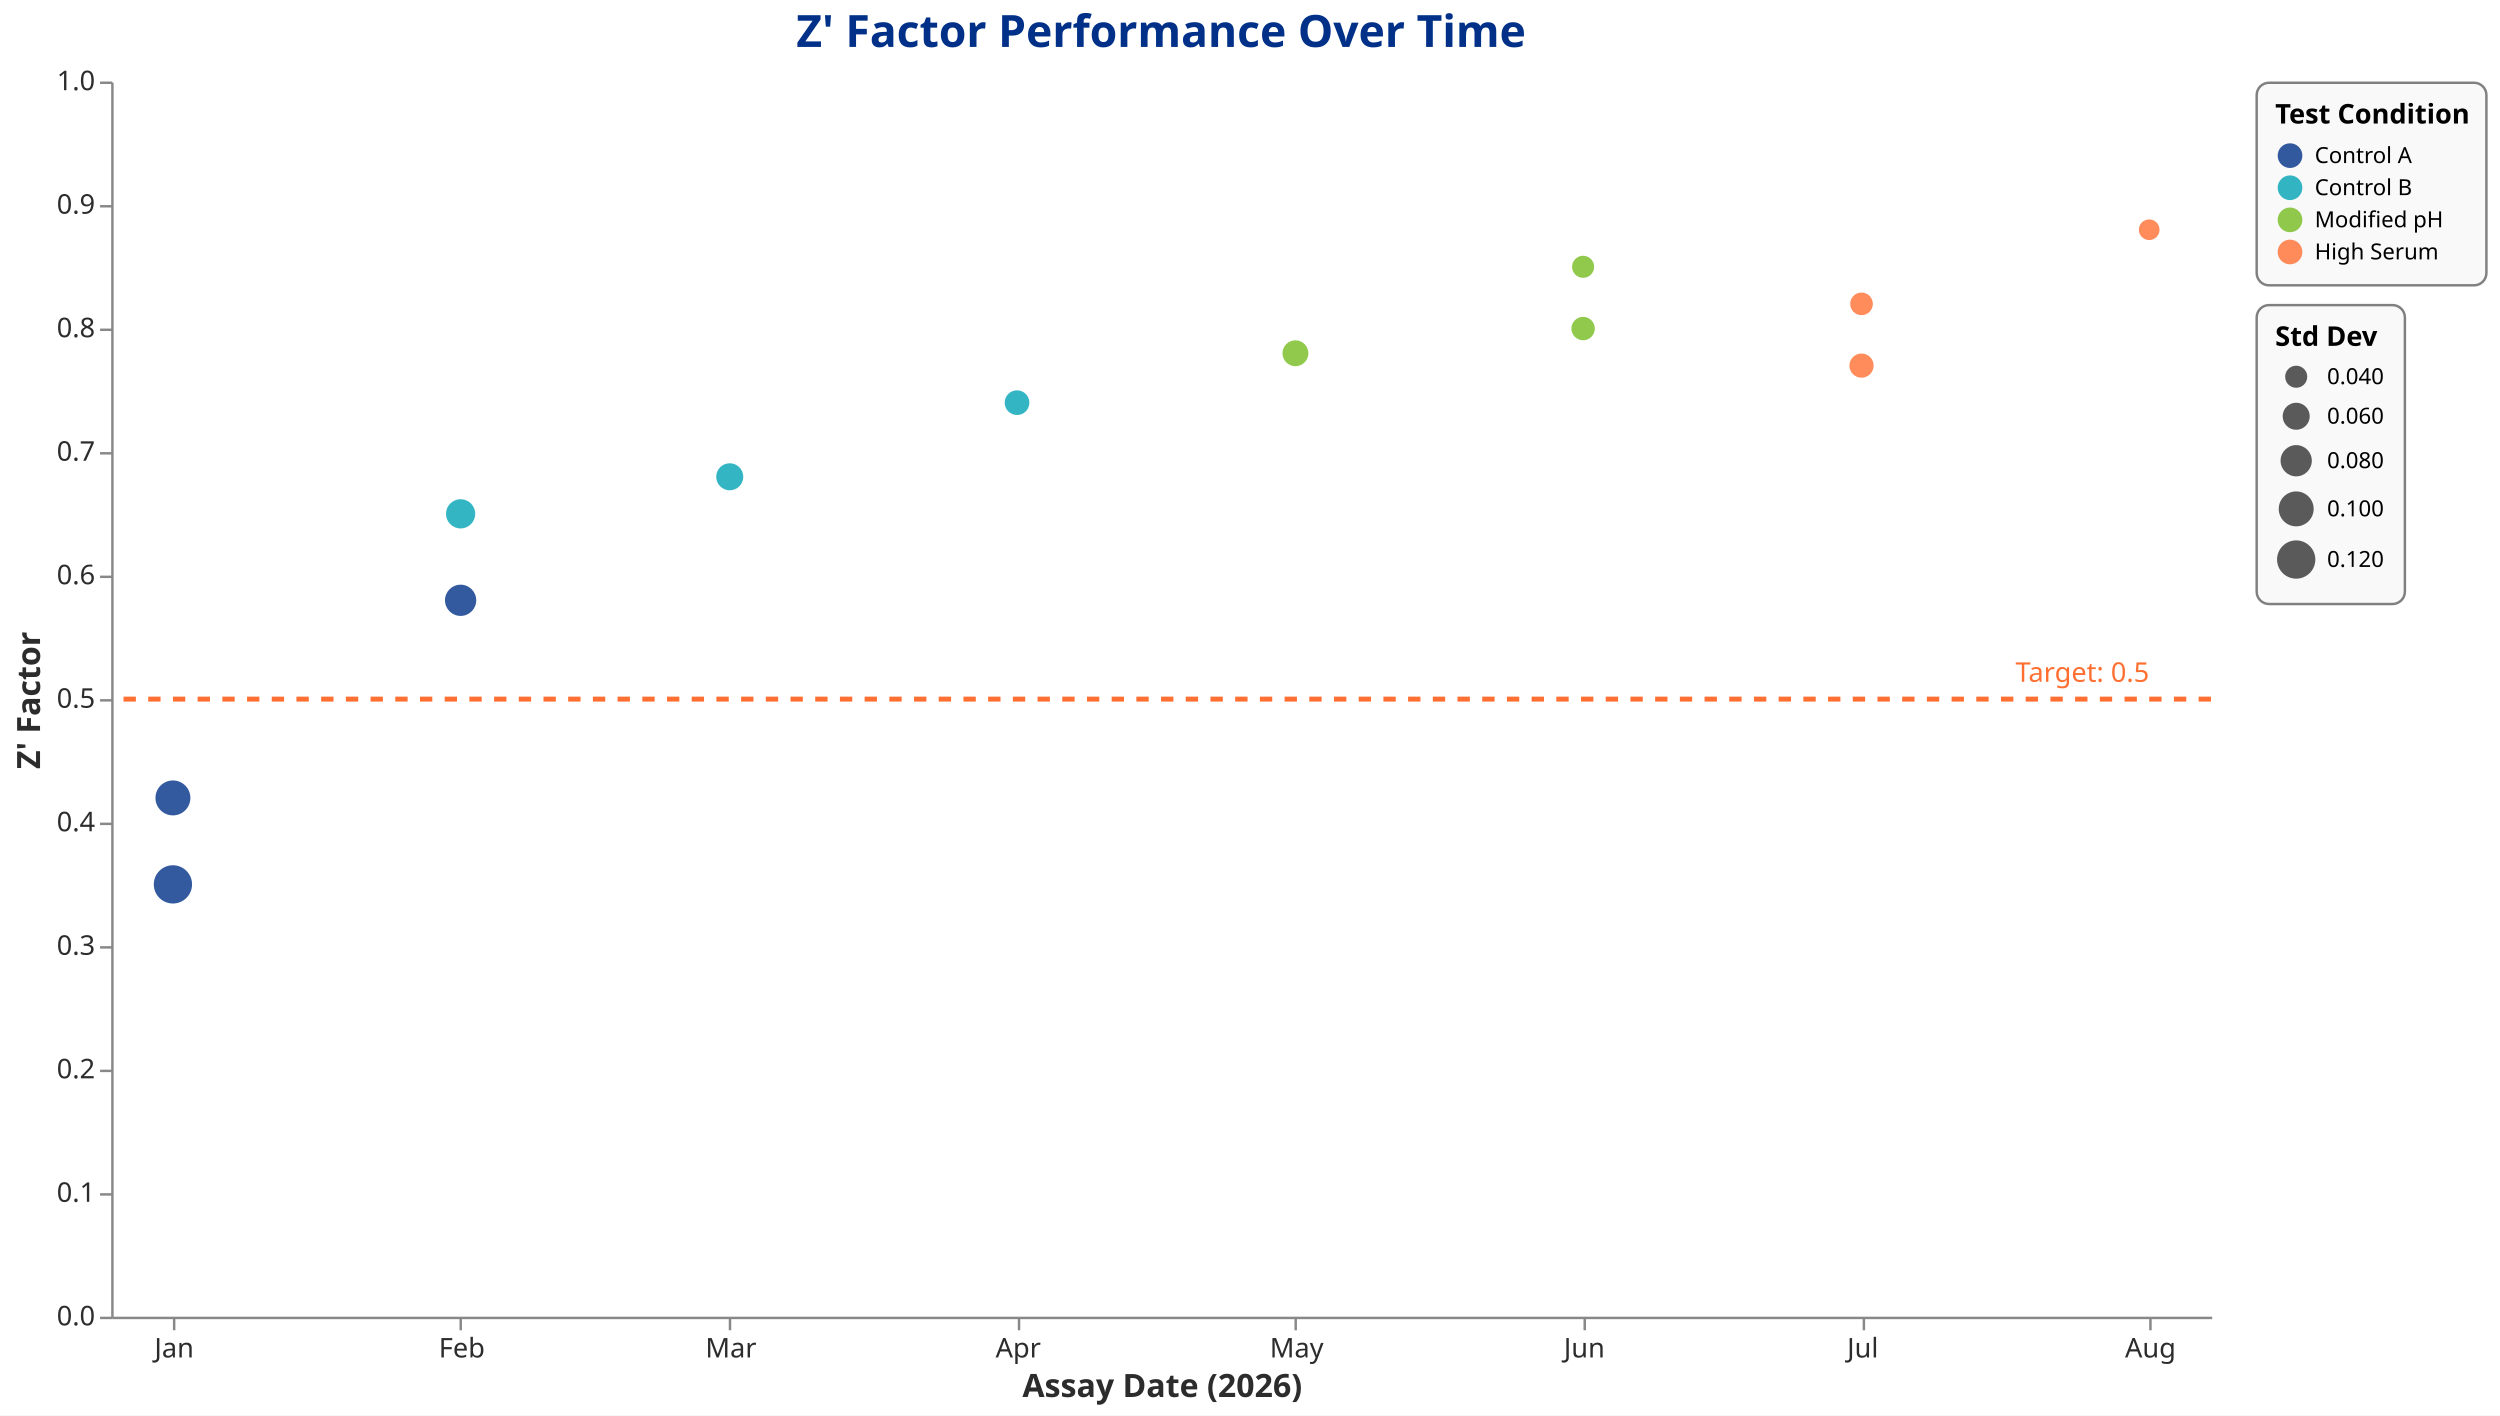
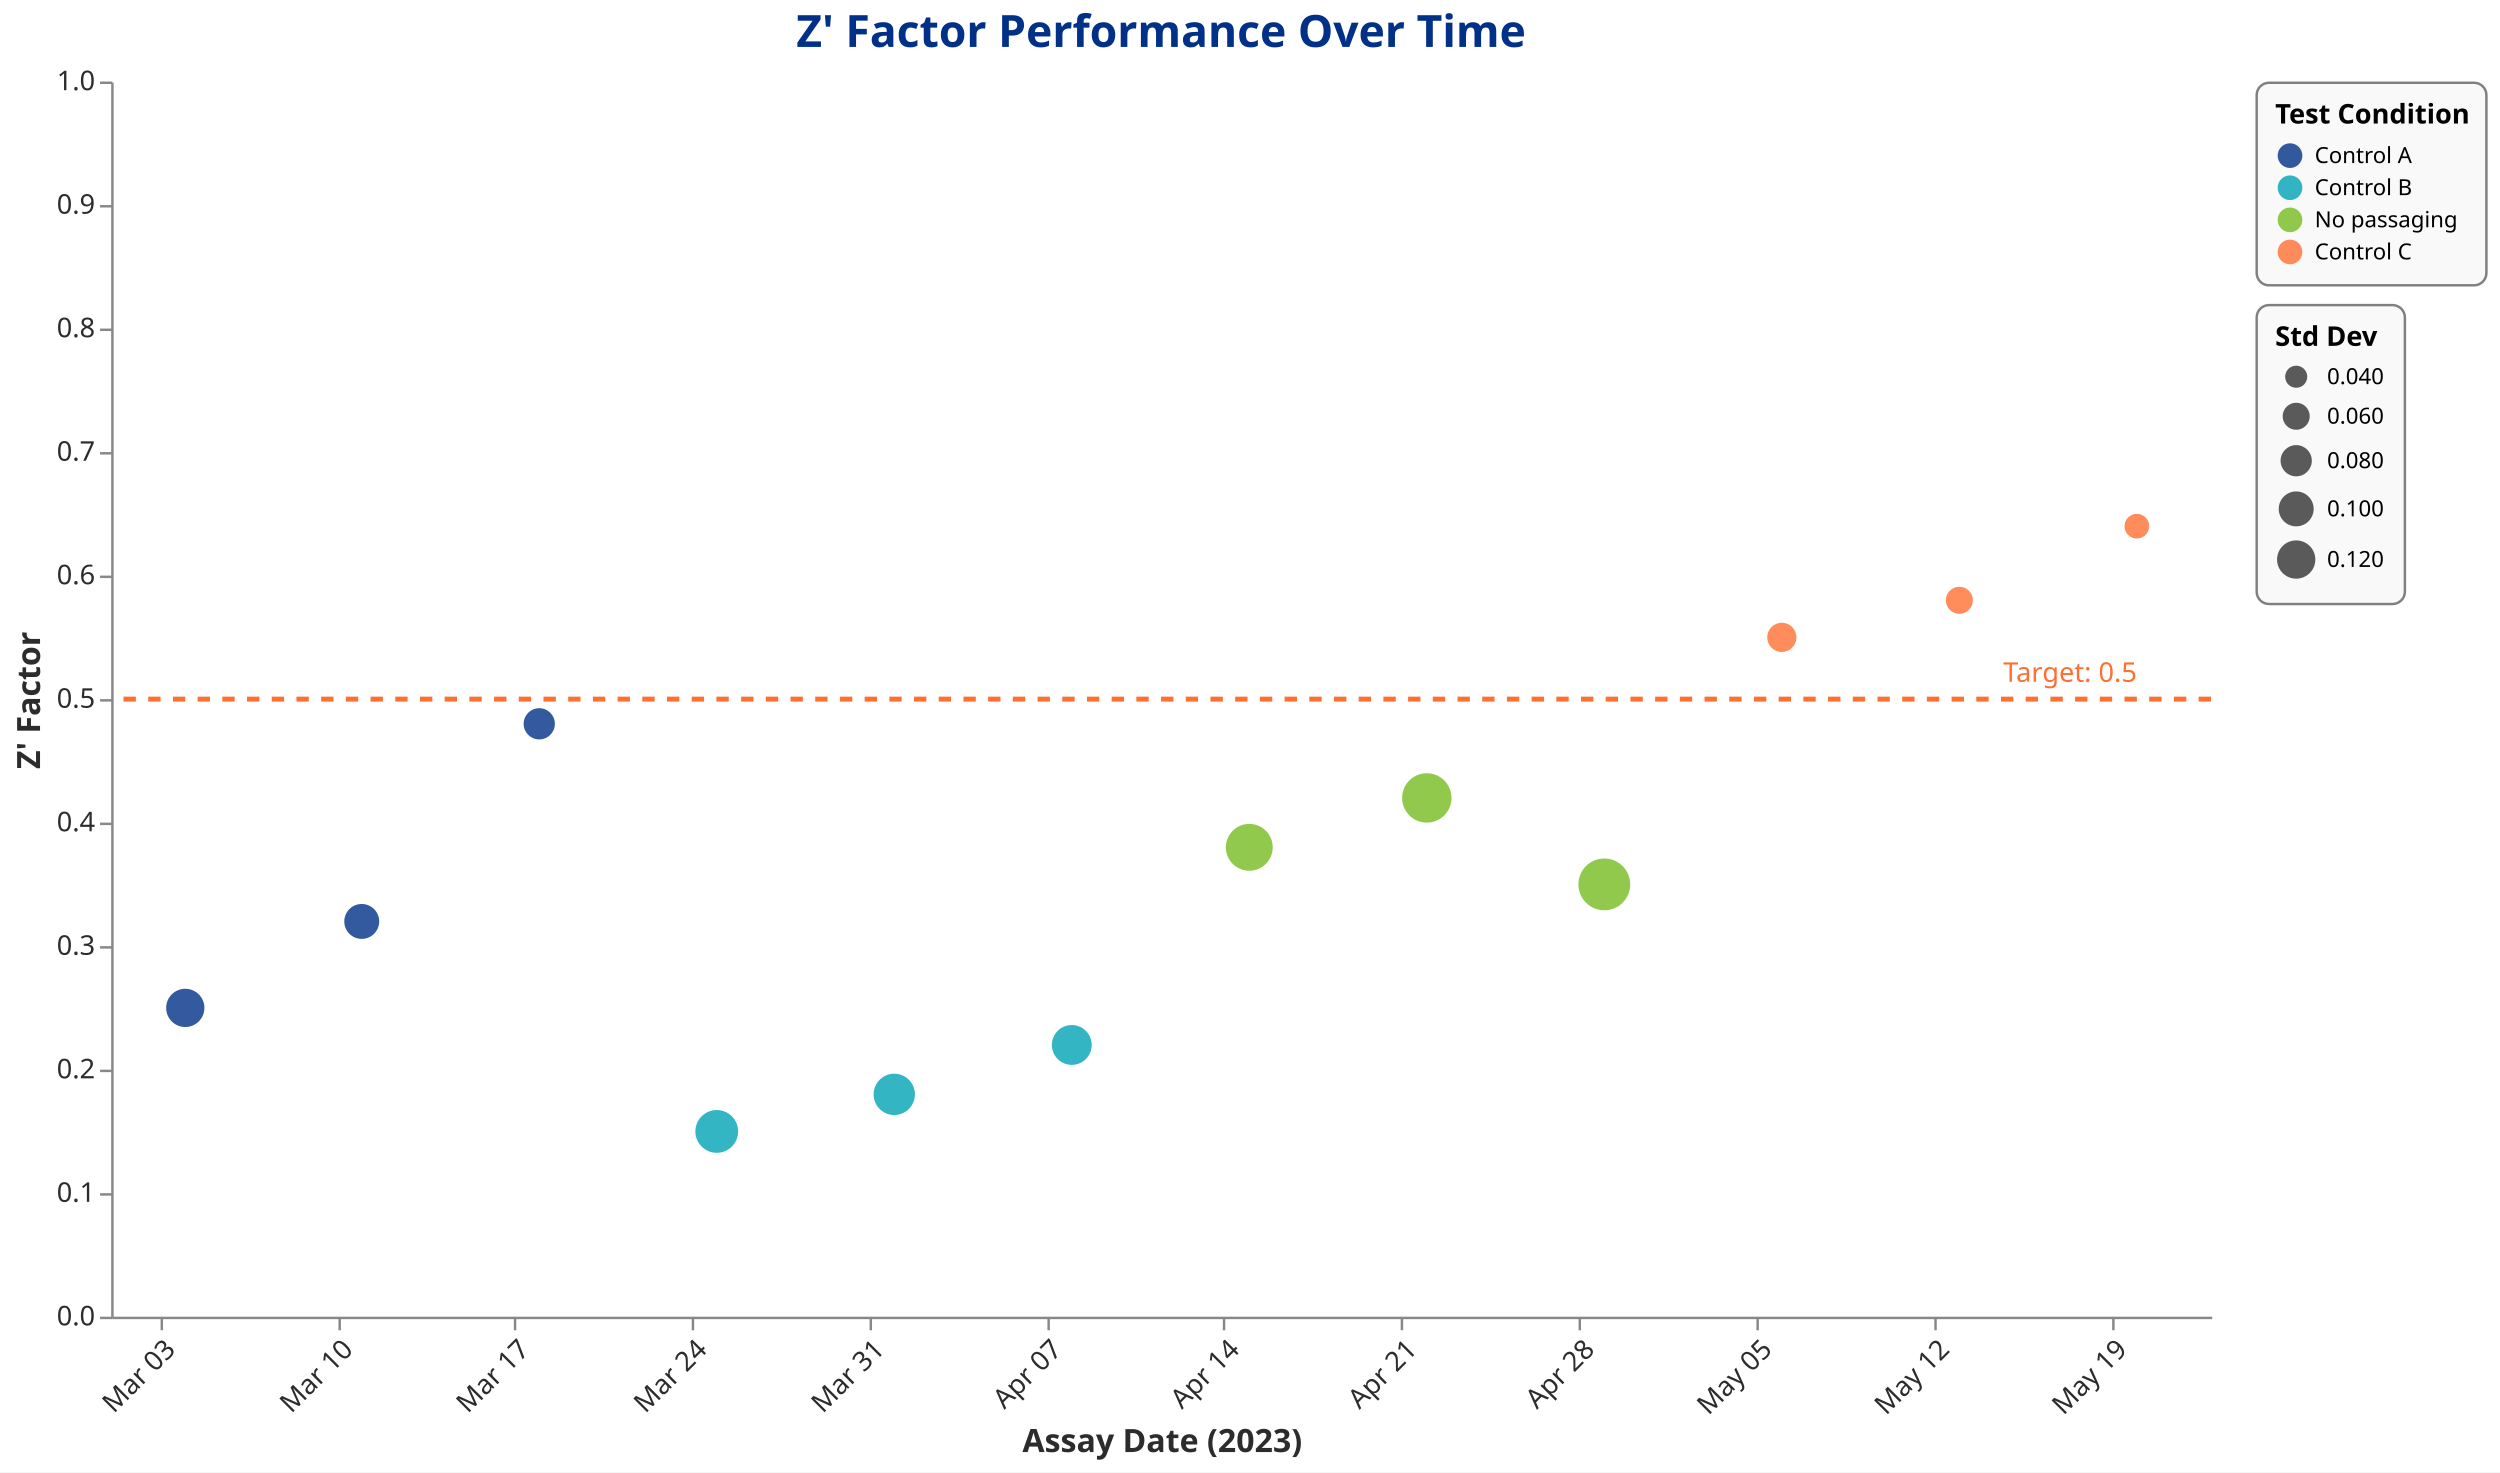
- <svg xmlns="http://www.w3.org/2000/svg" xmlns:xlink="http://www.w3.org/1999/xlink" version="1.1" class="marks" width="1012" height="573" viewBox="0 0 1012 573">
-   <rect width="1012" height="573" fill="white" />
+ <svg xmlns="http://www.w3.org/2000/svg" xmlns:xlink="http://www.w3.org/1999/xlink" version="1.1" class="marks" width="1012" height="596" viewBox="0 0 1012 596">
+   <rect width="1012" height="596" fill="white" />
  <g fill="none" stroke-miterlimit="10" transform="translate(45,33)">
    <g class="mark-group role-frame root" role="graphics-object" aria-roledescription="group mark container">
      <g transform="translate(0,0)">
        <path class="background" aria-hidden="true" d="M0,0h850v500h-850Z" stroke="#ddd" stroke-width="0" />
        <g>
-           <g class="mark-group role-axis" role="graphics-symbol" aria-roledescription="axis" aria-label="X-axis titled 'Assay Date (2026)' for a time scale with values from December to August">
+           <g class="mark-group role-axis" role="graphics-symbol" aria-roledescription="axis" aria-label="X-axis titled 'Assay Date (2023)' for a time scale with values from March 01 to May 22">
            <g transform="translate(0.5,500.5)">
              <path class="background" aria-hidden="true" d="M0,0h0v0h0Z" pointer-events="none" />
              <g>
                <g class="mark-rule role-axis-tick" pointer-events="none">
-                   <line transform="translate(25,0)" x2="0" y2="5" stroke="#888" stroke-width="1" opacity="1" />
-                   <line transform="translate(141,0)" x2="0" y2="5" stroke="#888" stroke-width="1" opacity="1" />
-                   <line transform="translate(250,0)" x2="0" y2="5" stroke="#888" stroke-width="1" opacity="1" />
-                   <line transform="translate(367,0)" x2="0" y2="5" stroke="#888" stroke-width="1" opacity="1" />
-                   <line transform="translate(479,0)" x2="0" y2="5" stroke="#888" stroke-width="1" opacity="1" />
-                   <line transform="translate(596,0)" x2="0" y2="5" stroke="#888" stroke-width="1" opacity="1" />
-                   <line transform="translate(709,0)" x2="0" y2="5" stroke="#888" stroke-width="1" opacity="1" />
-                   <line transform="translate(825,0)" x2="0" y2="5" stroke="#888" stroke-width="1" opacity="1" />
+                   <line transform="translate(20,0)" x2="0" y2="5" stroke="#888" stroke-width="1" opacity="1" />
+                   <line transform="translate(92,0)" x2="0" y2="5" stroke="#888" stroke-width="1" opacity="1" />
+                   <line transform="translate(163,0)" x2="0" y2="5" stroke="#888" stroke-width="1" opacity="1" />
+                   <line transform="translate(235,0)" x2="0" y2="5" stroke="#888" stroke-width="1" opacity="1" />
+                   <line transform="translate(307,0)" x2="0" y2="5" stroke="#888" stroke-width="1" opacity="1" />
+                   <line transform="translate(379,0)" x2="0" y2="5" stroke="#888" stroke-width="1" opacity="1" />
+                   <line transform="translate(450,0)" x2="0" y2="5" stroke="#888" stroke-width="1" opacity="1" />
+                   <line transform="translate(522,0)" x2="0" y2="5" stroke="#888" stroke-width="1" opacity="1" />
+                   <line transform="translate(594,0)" x2="0" y2="5" stroke="#888" stroke-width="1" opacity="1" />
+                   <line transform="translate(666,0)" x2="0" y2="5" stroke="#888" stroke-width="1" opacity="1" />
+                   <line transform="translate(738,0)" x2="0" y2="5" stroke="#888" stroke-width="1" opacity="1" />
+                   <line transform="translate(810,0)" x2="0" y2="5" stroke="#888" stroke-width="1" opacity="1" />
                </g>
                <g class="mark-text role-axis-label" pointer-events="none">
-                   <text text-anchor="middle" transform="translate(25,16)" font-family="sans-serif" font-size="11px" fill="#2c2c2c" opacity="1">Jan</text>
-                   <text text-anchor="middle" transform="translate(141.4547,16)" font-family="sans-serif" font-size="11px" fill="#2c2c2c" opacity="1">Feb</text>
-                   <text text-anchor="middle" transform="translate(250.3962,16)" font-family="sans-serif" font-size="11px" fill="#2c2c2c" opacity="1">Mar</text>
-                   <text text-anchor="middle" transform="translate(366.6944,16)" font-family="sans-serif" font-size="11px" fill="#2c2c2c" opacity="1">Apr</text>
-                   <text text-anchor="middle" transform="translate(479.3925,16)" font-family="sans-serif" font-size="11px" fill="#2c2c2c" opacity="1">May</text>
-                   <text text-anchor="middle" transform="translate(595.8472,16)" font-family="sans-serif" font-size="11px" fill="#2c2c2c" opacity="1">Jun</text>
-                   <text text-anchor="middle" transform="translate(708.5453,16)" font-family="sans-serif" font-size="11px" fill="#2c2c2c" opacity="1">Jul</text>
-                   <text text-anchor="middle" transform="translate(825,16)" font-family="sans-serif" font-size="11px" fill="#2c2c2c" opacity="1">Aug</text>
+                   <text text-anchor="end" transform="translate(19.7347,7) rotate(315) translate(0,9)" font-family="sans-serif" font-size="11px" fill="#2c2c2c" opacity="1">Mar 03</text>
+                   <text text-anchor="end" transform="translate(91.59177,7) rotate(315) translate(0,9)" font-family="sans-serif" font-size="11px" fill="#2c2c2c" opacity="1">Mar 10</text>
+                   <text text-anchor="end" transform="translate(163.0211,7) rotate(315) translate(0,9)" font-family="sans-serif" font-size="11px" fill="#2c2c2c" opacity="1">Mar 17</text>
+                   <text text-anchor="end" transform="translate(234.8782,7) rotate(315) translate(0,9)" font-family="sans-serif" font-size="11px" fill="#2c2c2c" opacity="1">Mar 24</text>
+                   <text text-anchor="end" transform="translate(306.7352,7) rotate(315) translate(0,9)" font-family="sans-serif" font-size="11px" fill="#2c2c2c" opacity="1">Mar 31</text>
+                   <text text-anchor="end" transform="translate(378.5923,7) rotate(315) translate(0,9)" font-family="sans-serif" font-size="11px" fill="#2c2c2c" opacity="1">Apr 07</text>
+                   <text text-anchor="end" transform="translate(450.4494,7) rotate(315) translate(0,9)" font-family="sans-serif" font-size="11px" fill="#2c2c2c" opacity="1">Apr 14</text>
+                   <text text-anchor="end" transform="translate(522.3064,7) rotate(315) translate(0,9)" font-family="sans-serif" font-size="11px" fill="#2c2c2c" opacity="1">Apr 21</text>
+                   <text text-anchor="end" transform="translate(594.1635,7) rotate(315) translate(0,9)" font-family="sans-serif" font-size="11px" fill="#2c2c2c" opacity="1">Apr 28</text>
+                   <text text-anchor="end" transform="translate(666.0206,7) rotate(315) translate(0,9)" font-family="sans-serif" font-size="11px" fill="#2c2c2c" opacity="1">May 05</text>
+                   <text text-anchor="end" transform="translate(737.8776,7) rotate(315) translate(0,9)" font-family="sans-serif" font-size="11px" fill="#2c2c2c" opacity="1">May 12</text>
+                   <text text-anchor="end" transform="translate(809.7347,7) rotate(315) translate(0,9)" font-family="sans-serif" font-size="11px" fill="#2c2c2c" opacity="1">May 19</text>
                </g>
                <g class="mark-rule role-axis-domain" pointer-events="none">
                  <line transform="translate(0,0)" x2="850" y2="0" stroke="#888" stroke-width="1" opacity="1" />
                </g>
                <g class="mark-text role-axis-title" pointer-events="none">
-                   <text text-anchor="middle" transform="translate(425,32)" font-family="sans-serif" font-size="13px" font-weight="bold" fill="#2c2c2c" opacity="1">Assay Date (2026)</text>
+                   <text text-anchor="middle" transform="translate(425,54.28512)" font-family="sans-serif" font-size="13px" font-weight="bold" fill="#2c2c2c" opacity="1">Assay Date (2023)</text>
                </g>
              </g>
              <path class="foreground" aria-hidden="true" d="" pointer-events="none" display="none" />
            </g>
          </g>
          <g class="mark-group role-axis" role="graphics-symbol" aria-roledescription="axis" aria-label="Y-axis titled 'Z' Factor' for a linear scale with values from 0.0 to 1.0">
            <g transform="translate(0.5,0.5)">
              <path class="background" aria-hidden="true" d="M0,0h0v0h0Z" pointer-events="none" />
              <g>
                <g class="mark-rule role-axis-tick" pointer-events="none">
                  <line transform="translate(0,500)" x2="-5" y2="0" stroke="#888" stroke-width="1" opacity="1" />
                  <line transform="translate(0,450)" x2="-5" y2="0" stroke="#888" stroke-width="1" opacity="1" />
                  <line transform="translate(0,400)" x2="-5" y2="0" stroke="#888" stroke-width="1" opacity="1" />
                  <line transform="translate(0,350)" x2="-5" y2="0" stroke="#888" stroke-width="1" opacity="1" />
                  <line transform="translate(0,300)" x2="-5" y2="0" stroke="#888" stroke-width="1" opacity="1" />
                  <line transform="translate(0,250)" x2="-5" y2="0" stroke="#888" stroke-width="1" opacity="1" />
                  <line transform="translate(0,200)" x2="-5" y2="0" stroke="#888" stroke-width="1" opacity="1" />
                  <line transform="translate(0,150)" x2="-5" y2="0" stroke="#888" stroke-width="1" opacity="1" />
                  <line transform="translate(0,100)" x2="-5" y2="0" stroke="#888" stroke-width="1" opacity="1" />
                  <line transform="translate(0,50)" x2="-5" y2="0" stroke="#888" stroke-width="1" opacity="1" />
                  <line transform="translate(0,0)" x2="-5" y2="0" stroke="#888" stroke-width="1" opacity="1" />
                </g>
                <g class="mark-text role-axis-label" pointer-events="none">
                  <text text-anchor="end" transform="translate(-7,503)" font-family="sans-serif" font-size="11px" fill="#2c2c2c" opacity="1">0.0</text>
                  <text text-anchor="end" transform="translate(-7,453)" font-family="sans-serif" font-size="11px" fill="#2c2c2c" opacity="1">0.1</text>
                  <text text-anchor="end" transform="translate(-7,403)" font-family="sans-serif" font-size="11px" fill="#2c2c2c" opacity="1">0.2</text>
                  <text text-anchor="end" transform="translate(-7,353)" font-family="sans-serif" font-size="11px" fill="#2c2c2c" opacity="1">0.3</text>
                  <text text-anchor="end" transform="translate(-7,303)" font-family="sans-serif" font-size="11px" fill="#2c2c2c" opacity="1">0.4</text>
                  <text text-anchor="end" transform="translate(-7,253)" font-family="sans-serif" font-size="11px" fill="#2c2c2c" opacity="1">0.5</text>
                  <text text-anchor="end" transform="translate(-7,203)" font-family="sans-serif" font-size="11px" fill="#2c2c2c" opacity="1">0.6</text>
                  <text text-anchor="end" transform="translate(-7,153)" font-family="sans-serif" font-size="11px" fill="#2c2c2c" opacity="1">0.7</text>
                  <text text-anchor="end" transform="translate(-7,103)" font-family="sans-serif" font-size="11px" fill="#2c2c2c" opacity="1">0.8</text>
                  <text text-anchor="end" transform="translate(-7,53)" font-family="sans-serif" font-size="11px" fill="#2c2c2c" opacity="1">0.9</text>
                  <text text-anchor="end" transform="translate(-7,3)" font-family="sans-serif" font-size="11px" fill="#2c2c2c" opacity="1">1.0</text>
                </g>
                <g class="mark-rule role-axis-domain" pointer-events="none">
                  <line transform="translate(0,500)" x2="0" y2="-500" stroke="#888" stroke-width="1" opacity="1" />
                </g>
                <g class="mark-text role-axis-title" pointer-events="none">
                  <text text-anchor="middle" transform="translate(-26.2915,250) rotate(-90) translate(0,-3)" font-family="sans-serif" font-size="13px" font-weight="bold" fill="#2c2c2c" opacity="1">Z' Factor</text>
                </g>
              </g>
              <path class="foreground" aria-hidden="true" d="" pointer-events="none" display="none" />
            </g>
          </g>
          <g class="mark-symbol role-mark layer_0_marks" role="graphics-object" aria-roledescription="symbol mark container">
            <a xlink:href="https://demo.elabftw.net/experiments.php?mode=view&amp;id=1">
-               <path aria-label="date (year-month): Jan; z_prime: 0.35; test_condition: Control A; std_dev: 0.120; Date: Jan 15; Z' Factor: 0.35; Std Dev: 0.120; Test Condition: Control A; Assay ID: ASY-001; Status: Below Target; eln_url: https://demo.elabftw.net/experiments.php?mode=view&amp;id=1" role="graphics-symbol" aria-roledescription="circle" transform="translate(25,325)" d="M7.746,0A7.746,7.746,0,1,1,-7.746,0A7.746,7.746,0,1,1,7.746,0" fill="#003087" stroke-width="2" opacity="0.8" />
+               <path aria-label="date: Mar 04; z_prime: 0.25; test_condition: Control A; std_dev: 0.120; Date: Mar 04; Z' Factor: 0.25; Std Dev: 0.120; Test Condition: Control A; Assay ID: ASY-001; Status: Below Target; eln_url: https://demo.elabftw.net/experiments.php?mode=view&amp;id=1" role="graphics-symbol" aria-roledescription="circle" transform="translate(30,375)" d="M7.746,0A7.746,7.746,0,1,1,-7.746,0A7.746,7.746,0,1,1,7.746,0" fill="#003087" stroke-width="2" opacity="0.8" />
            </a>
            <a xlink:href="https://demo.elabftw.net/experiments.php?mode=view&amp;id=2">
-               <path aria-label="date (year-month): Jan; z_prime: 0.42; test_condition: Control A; std_dev: 0.100; Date: Jan 28; Z' Factor: 0.42; Std Dev: 0.100; Test Condition: Control A; Assay ID: ASY-002; Status: Below Target; eln_url: https://demo.elabftw.net/experiments.php?mode=view&amp;id=2" role="graphics-symbol" aria-roledescription="circle" transform="translate(25,290)" d="M7.071,0A7.071,7.071,0,1,1,-7.071,0A7.071,7.071,0,1,1,7.071,0" fill="#003087" stroke-width="2" opacity="0.8" />
+               <path aria-label="date: Mar 11; z_prime: 0.32; test_condition: Control A; std_dev: 0.100; Date: Mar 11; Z' Factor: 0.32; Std Dev: 0.100; Test Condition: Control A; Assay ID: ASY-002; Status: Below Target; eln_url: https://demo.elabftw.net/experiments.php?mode=view&amp;id=2" role="graphics-symbol" aria-roledescription="circle" transform="translate(101.4293,340)" d="M7.071,0A7.071,7.071,0,1,1,-7.071,0A7.071,7.071,0,1,1,7.071,0" fill="#003087" stroke-width="2" opacity="0.8" />
            </a>
            <a xlink:href="https://demo.elabftw.net/experiments.php?mode=view&amp;id=3">
-               <path aria-label="date (year-month): Feb; z_prime: 0.58; test_condition: Control A; std_dev: 0.080; Date: Feb 12; Z' Factor: 0.58; Std Dev: 0.080; Test Condition: Control A; Assay ID: ASY-003; Status: Good; eln_url: https://demo.elabftw.net/experiments.php?mode=view&amp;id=3" role="graphics-symbol" aria-roledescription="circle" transform="translate(141.4547,210)" d="M6.325,0A6.325,6.325,0,1,1,-6.325,0A6.325,6.325,0,1,1,6.325,0" fill="#003087" stroke-width="2" opacity="0.8" />
+               <path aria-label="date: Mar 18; z_prime: 0.48; test_condition: Control A; std_dev: 0.080; Date: Mar 18; Z' Factor: 0.48; Std Dev: 0.080; Test Condition: Control A; Assay ID: ASY-003; Status: Below Target; eln_url: https://demo.elabftw.net/experiments.php?mode=view&amp;id=3" role="graphics-symbol" aria-roledescription="circle" transform="translate(173.2864,260)" d="M6.325,0A6.325,6.325,0,1,1,-6.325,0A6.325,6.325,0,1,1,6.325,0" fill="#003087" stroke-width="2" opacity="0.8" />
            </a>
            <a xlink:href="https://demo.elabftw.net/experiments.php?mode=view&amp;id=4">
-               <path aria-label="date (year-month): Feb; z_prime: 0.65; test_condition: Control B; std_dev: 0.070; Date: Feb 25; Z' Factor: 0.65; Std Dev: 0.070; Test Condition: Control B; Assay ID: ASY-004; Status: Good; eln_url: https://demo.elabftw.net/experiments.php?mode=view&amp;id=4" role="graphics-symbol" aria-roledescription="circle" transform="translate(141.4547,175)" d="M5.916,0A5.916,5.916,0,1,1,-5.916,0A5.916,5.916,0,1,1,5.916,0" fill="#00a3b5" stroke-width="2" opacity="0.8" />
+               <path aria-label="date: Mar 25; z_prime: 0.15; test_condition: Control B; std_dev: 0.150; Date: Mar 25; Z' Factor: 0.15; Std Dev: 0.150; Test Condition: Control B; Assay ID: ASY-004; Status: Below Target; eln_url: https://demo.elabftw.net/experiments.php?mode=view&amp;id=4" role="graphics-symbol" aria-roledescription="circle" transform="translate(245.1435,425)" d="M8.66,0A8.66,8.66,0,1,1,-8.66,0A8.66,8.66,0,1,1,8.66,0" fill="#00a3b5" stroke-width="2" opacity="0.8" />
            </a>
            <a xlink:href="https://demo.elabftw.net/experiments.php?mode=view&amp;id=5">
-               <path aria-label="date (year-month): Mar; z_prime: 0.68; test_condition: Control B; std_dev: 0.060; Date: Mar 10; Z' Factor: 0.68; Std Dev: 0.060; Test Condition: Control B; Assay ID: ASY-005; Status: Good; eln_url: https://demo.elabftw.net/experiments.php?mode=view&amp;id=5" role="graphics-symbol" aria-roledescription="circle" transform="translate(250.3962,160)" d="M5.477,0A5.477,5.477,0,1,1,-5.477,0A5.477,5.477,0,1,1,5.477,0" fill="#00a3b5" stroke-width="2" opacity="0.8" />
+               <path aria-label="date: Apr 01; z_prime: 0.18; test_condition: Control B; std_dev: 0.140; Date: Apr 01; Z' Factor: 0.18; Std Dev: 0.140; Test Condition: Control B; Assay ID: ASY-005; Status: Below Target; eln_url: https://demo.elabftw.net/experiments.php?mode=view&amp;id=5" role="graphics-symbol" aria-roledescription="circle" transform="translate(317.0005,410)" d="M8.367,0A8.367,8.367,0,1,1,-8.367,0A8.367,8.367,0,1,1,8.367,0" fill="#00a3b5" stroke-width="2" opacity="0.8" />
            </a>
            <a xlink:href="https://demo.elabftw.net/experiments.php?mode=view&amp;id=6">
-               <path aria-label="date (year-month): Apr; z_prime: 0.74; test_condition: Control B; std_dev: 0.050; Date: Apr 05; Z' Factor: 0.74; Std Dev: 0.050; Test Condition: Control B; Assay ID: ASY-006; Status: Excellent; eln_url: https://demo.elabftw.net/experiments.php?mode=view&amp;id=6" role="graphics-symbol" aria-roledescription="circle" transform="translate(366.6944,130)" d="M5,0A5,5,0,1,1,-5,0A5,5,0,1,1,5,0" fill="#00a3b5" stroke-width="2" opacity="0.8" />
+               <path aria-label="date: Apr 08; z_prime: 0.22; test_condition: Control B; std_dev: 0.130; Date: Apr 08; Z' Factor: 0.22; Std Dev: 0.130; Test Condition: Control B; Assay ID: ASY-006; Status: Below Target; eln_url: https://demo.elabftw.net/experiments.php?mode=view&amp;id=6" role="graphics-symbol" aria-roledescription="circle" transform="translate(388.8576,390)" d="M8.062,0A8.062,8.062,0,1,1,-8.062,0A8.062,8.062,0,1,1,8.062,0" fill="#00a3b5" stroke-width="2" opacity="0.8" />
            </a>
            <a xlink:href="https://demo.elabftw.net/experiments.php?mode=view&amp;id=7">
-               <path aria-label="date (year-month): May; z_prime: 0.78; test_condition: Modified pH; std_dev: 0.055; Date: May 08; Z' Factor: 0.78; Std Dev: 0.055; Test Condition: Modified pH; Assay ID: ASY-007; Status: Excellent; eln_url: https://demo.elabftw.net/experiments.php?mode=view&amp;id=7" role="graphics-symbol" aria-roledescription="circle" transform="translate(479.3925,110)" d="M5.244,0A5.244,5.244,0,1,1,-5.244,0A5.244,5.244,0,1,1,5.244,0" fill="#76bc21" stroke-width="2" opacity="0.8" />
+               <path aria-label="date: Apr 15; z_prime: 0.38; test_condition: No passaging; std_dev: 0.180; Date: Apr 15; Z' Factor: 0.38; Std Dev: 0.180; Test Condition: No passaging; Assay ID: ASY-007; Status: Below Target; eln_url: https://demo.elabftw.net/experiments.php?mode=view&amp;id=7" role="graphics-symbol" aria-roledescription="circle" transform="translate(460.7147,310)" d="M9.487,0A9.487,9.487,0,1,1,-9.487,0A9.487,9.487,0,1,1,9.487,0" fill="#76bc21" stroke-width="2" opacity="0.8" />
            </a>
            <a xlink:href="https://demo.elabftw.net/experiments.php?mode=view&amp;id=8">
-               <path aria-label="date (year-month): Jun; z_prime: 0.8; test_condition: Modified pH; std_dev: 0.045; Date: Jun 03; Z' Factor: 0.80; Std Dev: 0.045; Test Condition: Modified pH; Assay ID: ASY-008; Status: Excellent; eln_url: https://demo.elabftw.net/experiments.php?mode=view&amp;id=8" role="graphics-symbol" aria-roledescription="circle" transform="translate(595.8472,100)" d="M4.743,0A4.743,4.743,0,1,1,-4.743,0A4.743,4.743,0,1,1,4.743,0" fill="#76bc21" stroke-width="2" opacity="0.8" />
+               <path aria-label="date: Apr 22; z_prime: 0.42; test_condition: No passaging; std_dev: 0.200; Date: Apr 22; Z' Factor: 0.42; Std Dev: 0.200; Test Condition: No passaging; Assay ID: ASY-008; Status: Below Target; eln_url: https://demo.elabftw.net/experiments.php?mode=view&amp;id=8" role="graphics-symbol" aria-roledescription="circle" transform="translate(532.5717,290)" d="M10,0A10,10,0,1,1,-10,0A10,10,0,1,1,10,0" fill="#76bc21" stroke-width="2" opacity="0.8" />
            </a>
            <a xlink:href="https://demo.elabftw.net/experiments.php?mode=view&amp;id=9">
-               <path aria-label="date (year-month): Jun; z_prime: 0.85; test_condition: Modified pH; std_dev: 0.040; Date: Jun 20; Z' Factor: 0.85; Std Dev: 0.040; Test Condition: Modified pH; Assay ID: ASY-009; Status: Excellent; eln_url: https://demo.elabftw.net/experiments.php?mode=view&amp;id=9" role="graphics-symbol" aria-roledescription="circle" transform="translate(595.8472,75)" d="M4.472,0A4.472,4.472,0,1,1,-4.472,0A4.472,4.472,0,1,1,4.472,0" fill="#76bc21" stroke-width="2" opacity="0.8" />
+               <path aria-label="date: Apr 29; z_prime: 0.35; test_condition: No passaging; std_dev: 0.220; Date: Apr 29; Z' Factor: 0.35; Std Dev: 0.220; Test Condition: No passaging; Assay ID: ASY-009; Status: Below Target; eln_url: https://demo.elabftw.net/experiments.php?mode=view&amp;id=9" role="graphics-symbol" aria-roledescription="circle" transform="translate(604.4288,325)" d="M10.488,0A10.488,10.488,0,1,1,-10.488,0A10.488,10.488,0,1,1,10.488,0" fill="#76bc21" stroke-width="2" opacity="0.8" />
            </a>
            <a xlink:href="https://demo.elabftw.net/experiments.php?mode=view&amp;id=10">
-               <path aria-label="date (year-month): Jul; z_prime: 0.77; test_condition: High Serum; std_dev: 0.048; Date: Jul 02; Z' Factor: 0.77; Std Dev: 0.048; Test Condition: High Serum; Assay ID: ASY-010; Status: Excellent; eln_url: https://demo.elabftw.net/experiments.php?mode=view&amp;id=10" role="graphics-symbol" aria-roledescription="circle" transform="translate(708.5453,115)" d="M4.899,0A4.899,4.899,0,1,1,-4.899,0A4.899,4.899,0,1,1,4.899,0" fill="#ff6f31" stroke-width="2" opacity="0.8" />
+               <path aria-label="date: May 06; z_prime: 0.55; test_condition: Control C; std_dev: 0.070; Date: May 06; Z' Factor: 0.55; Std Dev: 0.070; Test Condition: Control C; Assay ID: ASY-010; Status: Good; eln_url: https://demo.elabftw.net/experiments.php?mode=view&amp;id=10" role="graphics-symbol" aria-roledescription="circle" transform="translate(676.2859,225)" d="M5.916,0A5.916,5.916,0,1,1,-5.916,0A5.916,5.916,0,1,1,5.916,0" fill="#ff6f31" stroke-width="2" opacity="0.8" />
            </a>
            <a xlink:href="https://demo.elabftw.net/experiments.php?mode=view&amp;id=11">
-               <path aria-label="date (year-month): Jul; z_prime: 0.82; test_condition: High Serum; std_dev: 0.042; Date: Jul 18; Z' Factor: 0.82; Std Dev: 0.042; Test Condition: High Serum; Assay ID: ASY-011; Status: Excellent; eln_url: https://demo.elabftw.net/experiments.php?mode=view&amp;id=11" role="graphics-symbol" aria-roledescription="circle" transform="translate(708.5453,90)" d="M4.583,0A4.583,4.583,0,1,1,-4.583,0A4.583,4.583,0,1,1,4.583,0" fill="#ff6f31" stroke-width="2" opacity="0.8" />
+               <path aria-label="date: May 13; z_prime: 0.58; test_condition: Control C; std_dev: 0.060; Date: May 13; Z' Factor: 0.58; Std Dev: 0.060; Test Condition: Control C; Assay ID: ASY-011; Status: Good; eln_url: https://demo.elabftw.net/experiments.php?mode=view&amp;id=11" role="graphics-symbol" aria-roledescription="circle" transform="translate(748.1429,210)" d="M5.477,0A5.477,5.477,0,1,1,-5.477,0A5.477,5.477,0,1,1,5.477,0" fill="#ff6f31" stroke-width="2" opacity="0.8" />
            </a>
            <a xlink:href="https://demo.elabftw.net/experiments.php?mode=view&amp;id=12">
-               <path aria-label="date (year-month): Aug; z_prime: 0.88; test_condition: High Serum; std_dev: 0.035; Date: Aug 05; Z' Factor: 0.88; Std Dev: 0.035; Test Condition: High Serum; Assay ID: ASY-012; Status: Excellent; eln_url: https://demo.elabftw.net/experiments.php?mode=view&amp;id=12" role="graphics-symbol" aria-roledescription="circle" transform="translate(825,60)" d="M4.183,0A4.183,4.183,0,1,1,-4.183,0A4.183,4.183,0,1,1,4.183,0" fill="#ff6f31" stroke-width="2" opacity="0.8" />
+               <path aria-label="date: May 20; z_prime: 0.64; test_condition: Control C; std_dev: 0.050; Date: May 20; Z' Factor: 0.64; Std Dev: 0.050; Test Condition: Control C; Assay ID: ASY-012; Status: Good; eln_url: https://demo.elabftw.net/experiments.php?mode=view&amp;id=12" role="graphics-symbol" aria-roledescription="circle" transform="translate(820,180)" d="M5,0A5,5,0,1,1,-5,0A5,5,0,1,1,5,0" fill="#ff6f31" stroke-width="2" opacity="0.8" />
            </a>
          </g>
          <g class="mark-rule role-mark layer_1_marks" role="graphics-object" aria-roledescription="rule mark container">
            <line aria-label="y: 0.5" role="graphics-symbol" aria-roledescription="rule mark" transform="translate(850,250)" x2="-850" y2="0" stroke="#ff6f31" stroke-width="2" stroke-dasharray="5,5" />
          </g>
          <g class="mark-text role-mark layer_2_marks" role="graphics-object" aria-roledescription="text mark container">
-             <text aria-label="x (year-month): Aug 2024; y: 0.52; text: Target: 0.5" role="graphics-symbol" aria-roledescription="text mark" text-anchor="end" transform="translate(825,243)" font-family="sans-serif" font-size="11px" fill="#ff6f31">Target: 0.5</text>
-           </g>
-           <g class="mark-group role-legend" role="graphics-symbol" aria-roledescription="legend" aria-label="Symbol legend titled 'Test Condition' for fill color with 4 values: Control A, Control B, Modified pH, High Serum">
+             <text aria-label="x: May 20, 2024; y: 0.52; text: Target: 0.5" role="graphics-symbol" aria-roledescription="text mark" text-anchor="end" transform="translate(820,243)" font-family="sans-serif" font-size="11px" fill="#ff6f31">Target: 0.5</text>
+           </g>
+           <g class="mark-group role-legend" role="graphics-symbol" aria-roledescription="legend" aria-label="Symbol legend titled 'Test Condition' for fill color with 4 values: Control A, Control B, No passaging, Control C">
            <g transform="translate(868,0)">
              <path class="background" aria-hidden="true" d="M5.5,0.5L88.5,0.5C91.26,0.5,93.5,2.74,93.5,5.5L93.5,77.5C93.5,80.26,91.26,82.5,88.5,82.5L5.5,82.5C2.74,82.5,0.5,80.26,0.5,77.5L0.5,5.5C0.5,2.74,2.74,0.5,5.5,0.5Z" pointer-events="none" fill="#f9f9f9" stroke="gray" />
              <g>
                <g class="mark-group role-legend-entry">
                  <g transform="translate(8,24)">
                    <path class="background" aria-hidden="true" d="M0,0h0v0h0Z" pointer-events="none" />
                    <g>
                      <g class="mark-group role-scope" role="graphics-object" aria-roledescription="group mark container">
                        <g transform="translate(0,0)">
-                           <path class="background" aria-hidden="true" d="M0,0h64.023v11h-64.023Z" pointer-events="none" opacity="1" />
+                           <path class="background" aria-hidden="true" d="M0,0h71.037v11h-71.037Z" pointer-events="none" opacity="1" />
                          <g>
                            <g class="mark-symbol role-legend-symbol" pointer-events="none">
                              <path transform="translate(6,6)" d="M5,0A5,5,0,1,1,-5,0A5,5,0,1,1,5,0" fill="#003087" stroke-width="1.5" opacity="0.8" />
                            </g>
                            <g class="mark-text role-legend-label" pointer-events="none">
                              <text text-anchor="start" transform="translate(16,9)" font-family="sans-serif" font-size="9px" fill="#000" opacity="1">Control A</text>
                            </g>
                          </g>
                          <path class="foreground" aria-hidden="true" d="" pointer-events="none" display="none" />
                        </g>
                        <g transform="translate(0,13)">
-                           <path class="background" aria-hidden="true" d="M0,0h64.023v11h-64.023Z" pointer-events="none" opacity="1" />
+                           <path class="background" aria-hidden="true" d="M0,0h71.037v11h-71.037Z" pointer-events="none" opacity="1" />
                          <g>
                            <g class="mark-symbol role-legend-symbol" pointer-events="none">
                              <path transform="translate(6,6)" d="M5,0A5,5,0,1,1,-5,0A5,5,0,1,1,5,0" fill="#00a3b5" stroke-width="1.5" opacity="0.8" />
                            </g>
                            <g class="mark-text role-legend-label" pointer-events="none">
                              <text text-anchor="start" transform="translate(16,9)" font-family="sans-serif" font-size="9px" fill="#000" opacity="1">Control B</text>
                            </g>
                          </g>
                          <path class="foreground" aria-hidden="true" d="" pointer-events="none" display="none" />
                        </g>
                        <g transform="translate(0,26)">
-                           <path class="background" aria-hidden="true" d="M0,0h64.023v11h-64.023Z" pointer-events="none" opacity="1" />
+                           <path class="background" aria-hidden="true" d="M0,0h71.037v11h-71.037Z" pointer-events="none" opacity="1" />
                          <g>
                            <g class="mark-symbol role-legend-symbol" pointer-events="none">
                              <path transform="translate(6,6)" d="M5,0A5,5,0,1,1,-5,0A5,5,0,1,1,5,0" fill="#76bc21" stroke-width="1.5" opacity="0.8" />
                            </g>
                            <g class="mark-text role-legend-label" pointer-events="none">
-                               <text text-anchor="start" transform="translate(16,9)" font-family="sans-serif" font-size="9px" fill="#000" opacity="1">Modified pH</text>
+                               <text text-anchor="start" transform="translate(16,9)" font-family="sans-serif" font-size="9px" fill="#000" opacity="1">No passaging</text>
                            </g>
                          </g>
                          <path class="foreground" aria-hidden="true" d="" pointer-events="none" display="none" />
                        </g>
                        <g transform="translate(0,39)">
-                           <path class="background" aria-hidden="true" d="M0,0h64.023v11h-64.023Z" pointer-events="none" opacity="1" />
+                           <path class="background" aria-hidden="true" d="M0,0h71.037v11h-71.037Z" pointer-events="none" opacity="1" />
                          <g>
                            <g class="mark-symbol role-legend-symbol" pointer-events="none">
                              <path transform="translate(6,6)" d="M5,0A5,5,0,1,1,-5,0A5,5,0,1,1,5,0" fill="#ff6f31" stroke-width="1.5" opacity="0.8" />
                            </g>
                            <g class="mark-text role-legend-label" pointer-events="none">
-                               <text text-anchor="start" transform="translate(16,9)" font-family="sans-serif" font-size="9px" fill="#000" opacity="1">High Serum</text>
+                               <text text-anchor="start" transform="translate(16,9)" font-family="sans-serif" font-size="9px" fill="#000" opacity="1">Control C</text>
                            </g>
                          </g>
                          <path class="foreground" aria-hidden="true" d="" pointer-events="none" display="none" />
                        </g>
                      </g>
                    </g>
                    <path class="foreground" aria-hidden="true" d="" pointer-events="none" display="none" />
                  </g>
                </g>
                <g class="mark-text role-legend-title" pointer-events="none">
                  <text text-anchor="start" transform="translate(8,17)" font-family="sans-serif" font-size="11px" font-weight="bold" fill="#000" opacity="1">Test Condition</text>
                </g>
              </g>
              <path class="foreground" aria-hidden="true" d="" pointer-events="none" display="none" />
            </g>
          </g>
          <g class="mark-group role-legend" role="graphics-symbol" aria-roledescription="legend" aria-label="Symbol legend titled 'Std Dev' for size with values from 0.030 to 0.120">
            <g transform="translate(868,90)">
              <path class="background" aria-hidden="true" d="M5.5,0.5L55.5,0.5C58.26,0.5,60.5,2.74,60.5,5.5L60.5,116.5C60.5,119.26,58.26,121.5,55.5,121.5L5.5,121.5C2.74,121.5,0.5,119.26,0.5,116.5L0.5,5.5C0.5,2.74,2.74,0.5,5.5,0.5Z" pointer-events="none" fill="#f9f9f9" stroke="gray" />
              <g>
                <g class="mark-group role-legend-entry">
                  <g transform="translate(8,24)">
                    <path class="background" aria-hidden="true" d="M0,0h0v0h0Z" pointer-events="none" />
                    <g>
                      <g class="mark-group role-scope" role="graphics-object" aria-roledescription="group mark container">
                        <g transform="translate(0,0)">
                          <path class="background" aria-hidden="true" d="M0,0h43.522v11.472h-43.522Z" pointer-events="none" opacity="1" />
                          <g>
                            <g class="mark-symbol role-legend-symbol" pointer-events="none">
                              <path transform="translate(8.5,5.5)" d="M4.472,0A4.472,4.472,0,1,1,-4.472,0A4.472,4.472,0,1,1,4.472,0" fill="black" fill-opacity="0.8" stroke-width="1.5" opacity="0.8" />
                            </g>
                            <g class="mark-text role-legend-label" pointer-events="none">
                              <text text-anchor="start" transform="translate(21,8.5)" font-family="sans-serif" font-size="9px" fill="#000" opacity="1">0.040</text>
                            </g>
                          </g>
                          <path class="foreground" aria-hidden="true" d="" pointer-events="none" display="none" />
                        </g>
                        <g transform="translate(0,15)">
                          <path class="background" aria-hidden="true" d="M0,0h43.522v13.477h-43.522Z" pointer-events="none" opacity="1" />
                          <g>
                            <g class="mark-symbol role-legend-symbol" pointer-events="none">
                              <path transform="translate(8.5,6.5)" d="M5.477,0A5.477,5.477,0,1,1,-5.477,0A5.477,5.477,0,1,1,5.477,0" fill="black" fill-opacity="0.8" stroke-width="1.5" opacity="0.8" />
                            </g>
                            <g class="mark-text role-legend-label" pointer-events="none">
                              <text text-anchor="start" transform="translate(21,9.5)" font-family="sans-serif" font-size="9px" fill="#000" opacity="1">0.060</text>
                            </g>
                          </g>
                          <path class="foreground" aria-hidden="true" d="" pointer-events="none" display="none" />
                        </g>
                        <g transform="translate(0,32)">
                          <path class="background" aria-hidden="true" d="M0,0h43.522v15.325h-43.522Z" pointer-events="none" opacity="1" />
                          <g>
                            <g class="mark-symbol role-legend-symbol" pointer-events="none">
                              <path transform="translate(8.5,7.5)" d="M6.325,0A6.325,6.325,0,1,1,-6.325,0A6.325,6.325,0,1,1,6.325,0" fill="black" fill-opacity="0.8" stroke-width="1.5" opacity="0.8" />
                            </g>
                            <g class="mark-text role-legend-label" pointer-events="none">
                              <text text-anchor="start" transform="translate(21,10.5)" font-family="sans-serif" font-size="9px" fill="#000" opacity="1">0.080</text>
                            </g>
                          </g>
                          <path class="foreground" aria-hidden="true" d="" pointer-events="none" display="none" />
                        </g>
                        <g transform="translate(0,51)">
                          <path class="background" aria-hidden="true" d="M0,0h43.522v16.571h-43.522Z" pointer-events="none" opacity="1" />
                          <g>
                            <g class="mark-symbol role-legend-symbol" pointer-events="none">
                              <path transform="translate(8.5,8)" d="M7.071,0A7.071,7.071,0,1,1,-7.071,0A7.071,7.071,0,1,1,7.071,0" fill="black" fill-opacity="0.8" stroke-width="1.5" opacity="0.8" />
                            </g>
                            <g class="mark-text role-legend-label" pointer-events="none">
                              <text text-anchor="start" transform="translate(21,11)" font-family="sans-serif" font-size="9px" fill="#000" opacity="1">0.100</text>
                            </g>
                          </g>
                          <path class="foreground" aria-hidden="true" d="" pointer-events="none" display="none" />
                        </g>
                        <g transform="translate(0,71)">
                          <path class="background" aria-hidden="true" d="M0,0h43.522v17.746h-43.522Z" pointer-events="none" opacity="1" />
                          <g>
                            <g class="mark-symbol role-legend-symbol" pointer-events="none">
                              <path transform="translate(8.5,8.5)" d="M7.746,0A7.746,7.746,0,1,1,-7.746,0A7.746,7.746,0,1,1,7.746,0" fill="black" fill-opacity="0.8" stroke-width="1.5" opacity="0.8" />
                            </g>
                            <g class="mark-text role-legend-label" pointer-events="none">
                              <text text-anchor="start" transform="translate(21,11.5)" font-family="sans-serif" font-size="9px" fill="#000" opacity="1">0.120</text>
                            </g>
                          </g>
                          <path class="foreground" aria-hidden="true" d="" pointer-events="none" display="none" />
                        </g>
                      </g>
                    </g>
                    <path class="foreground" aria-hidden="true" d="" pointer-events="none" display="none" />
                  </g>
                </g>
                <g class="mark-text role-legend-title" pointer-events="none">
                  <text text-anchor="start" transform="translate(8,17)" font-family="sans-serif" font-size="11px" font-weight="bold" fill="#000" opacity="1">Std Dev</text>
                </g>
              </g>
              <path class="foreground" aria-hidden="true" d="" pointer-events="none" display="none" />
            </g>
          </g>
          <g class="mark-group role-title">
            <g transform="translate(425,-28)">
              <path class="background" aria-hidden="true" d="M0,0h0v0h0Z" pointer-events="none" />
              <g>
                <g class="mark-text role-title-text" role="graphics-symbol" aria-roledescription="title" aria-label="Title text 'Z' Factor Performance Over Time'" pointer-events="none">
                  <text text-anchor="middle" transform="translate(0,14)" font-family="sans-serif" font-size="18px" font-weight="bold" fill="#003087" opacity="1">Z' Factor Performance Over Time</text>
                </g>
              </g>
              <path class="foreground" aria-hidden="true" d="" pointer-events="none" display="none" />
            </g>
          </g>
        </g>
        <path class="foreground" aria-hidden="true" d="" display="none" />
      </g>
    </g>
  </g>
</svg>
